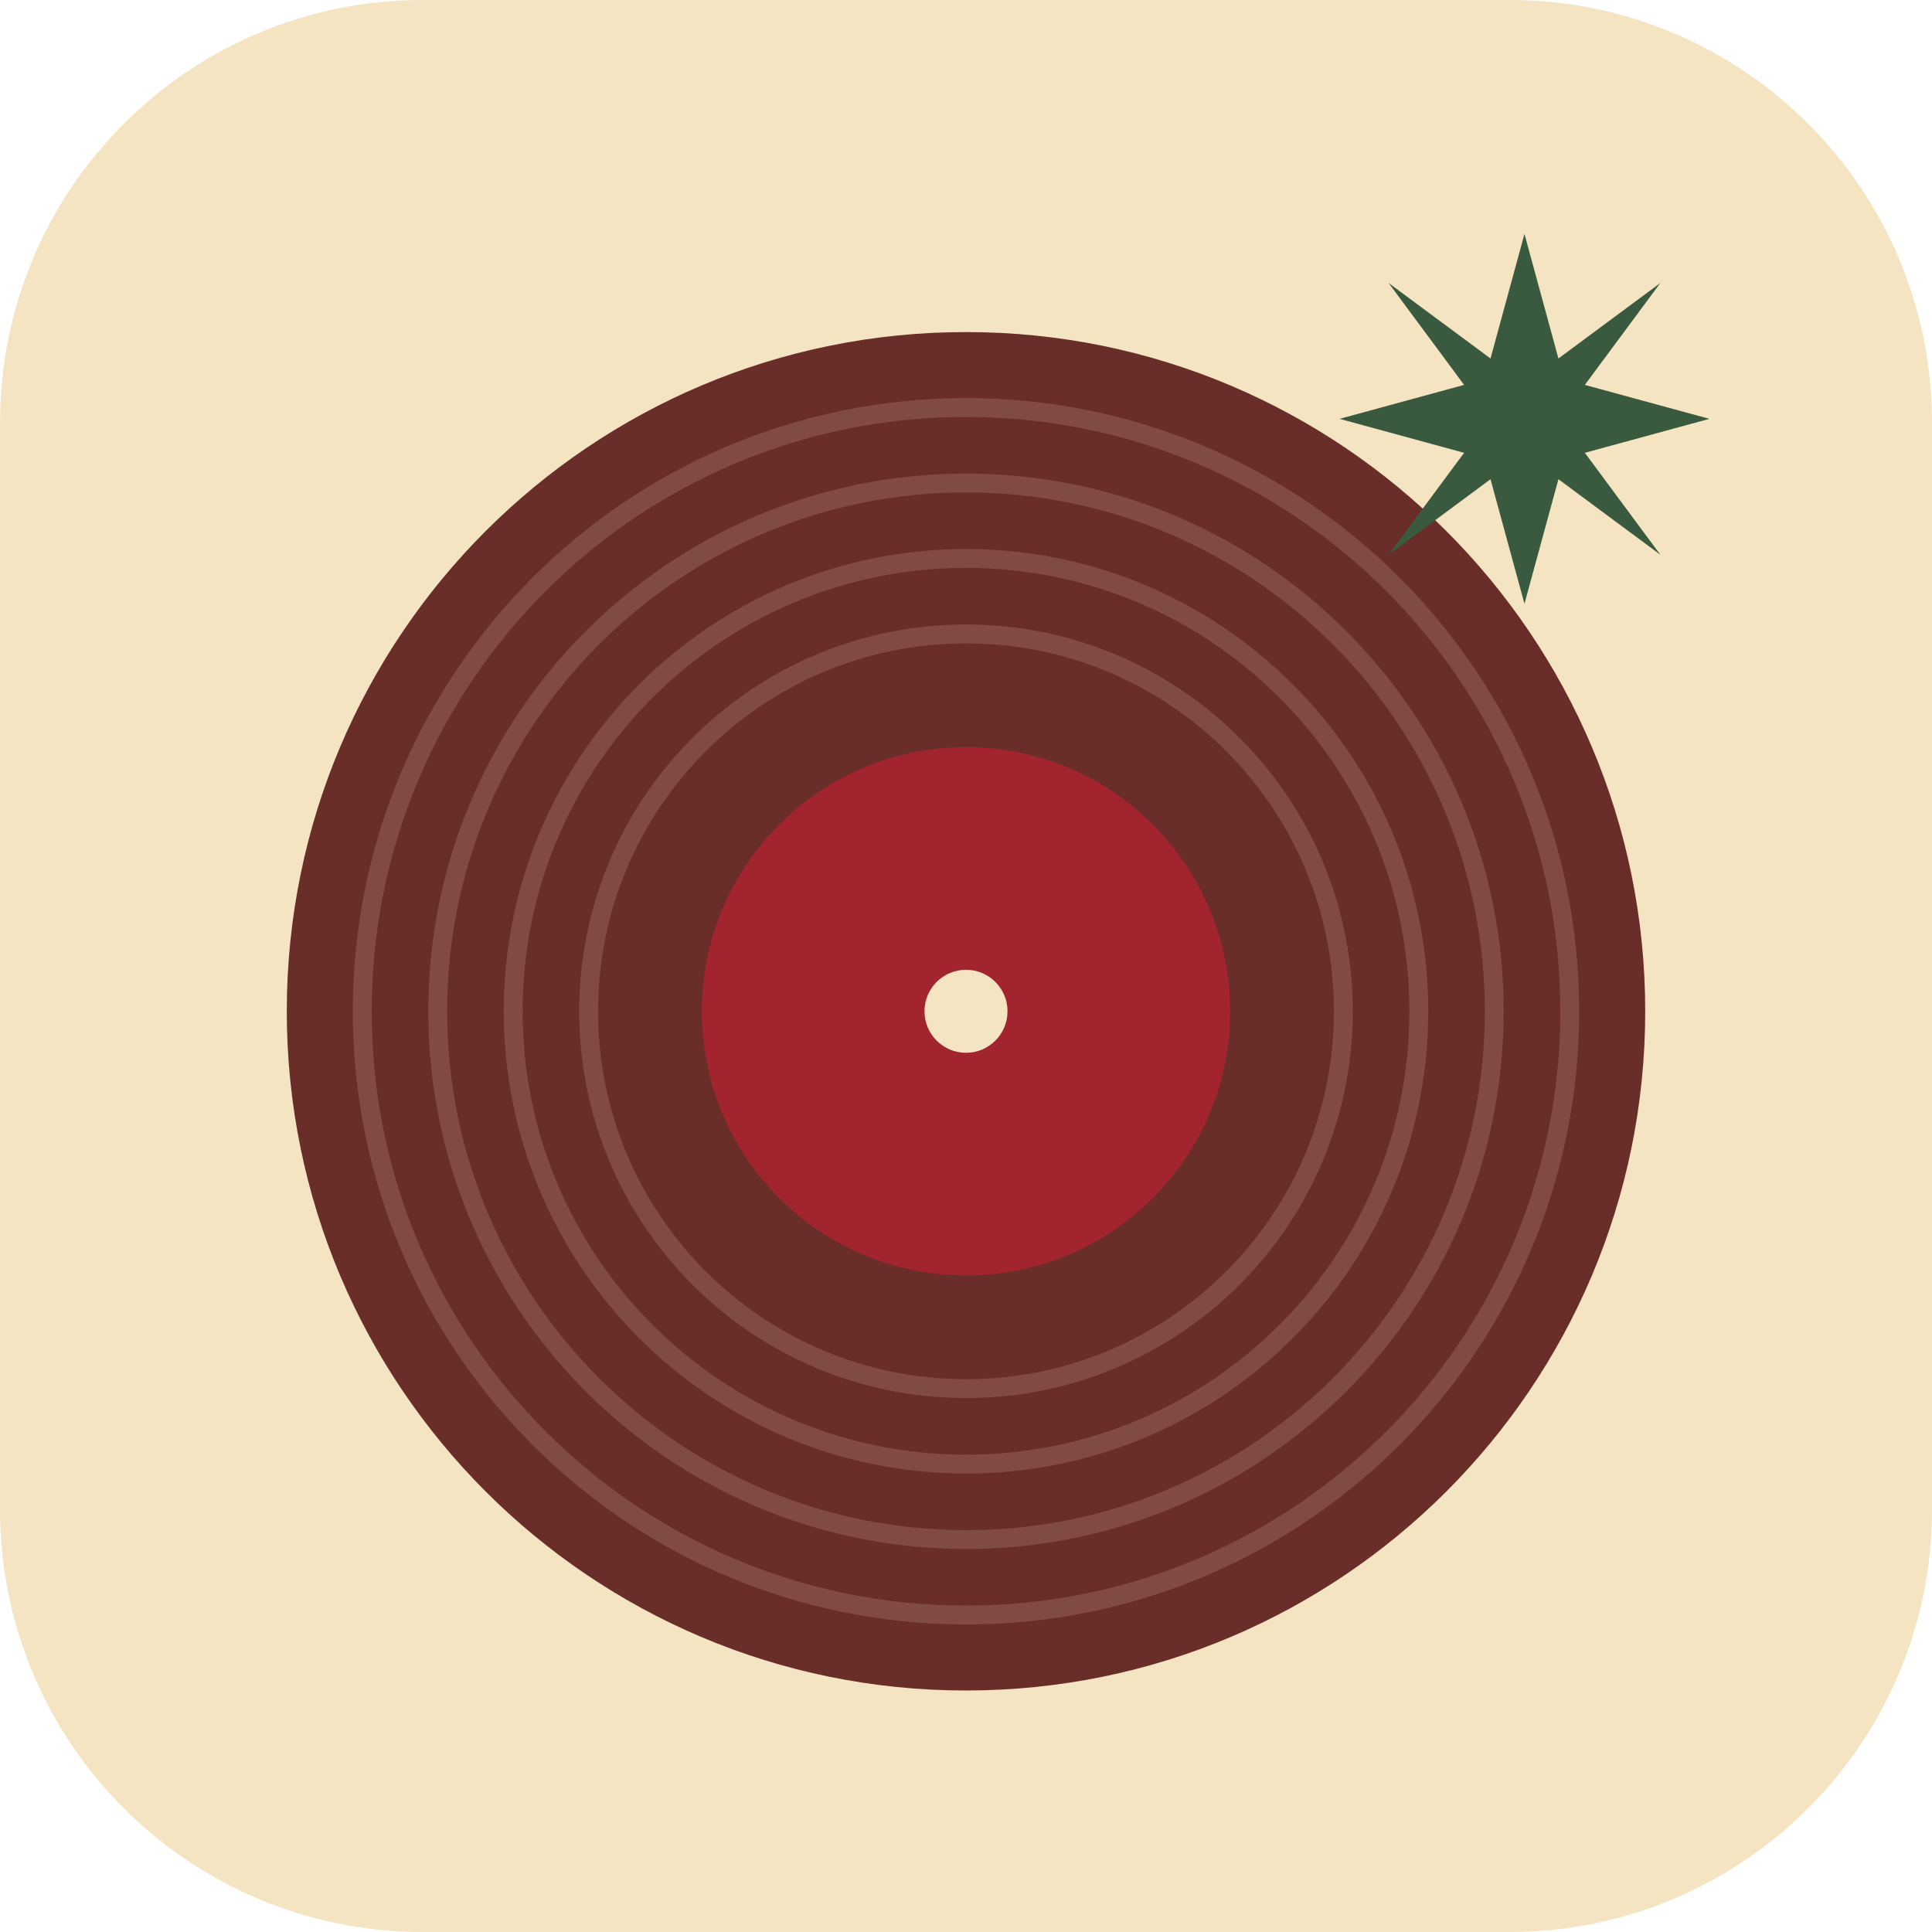
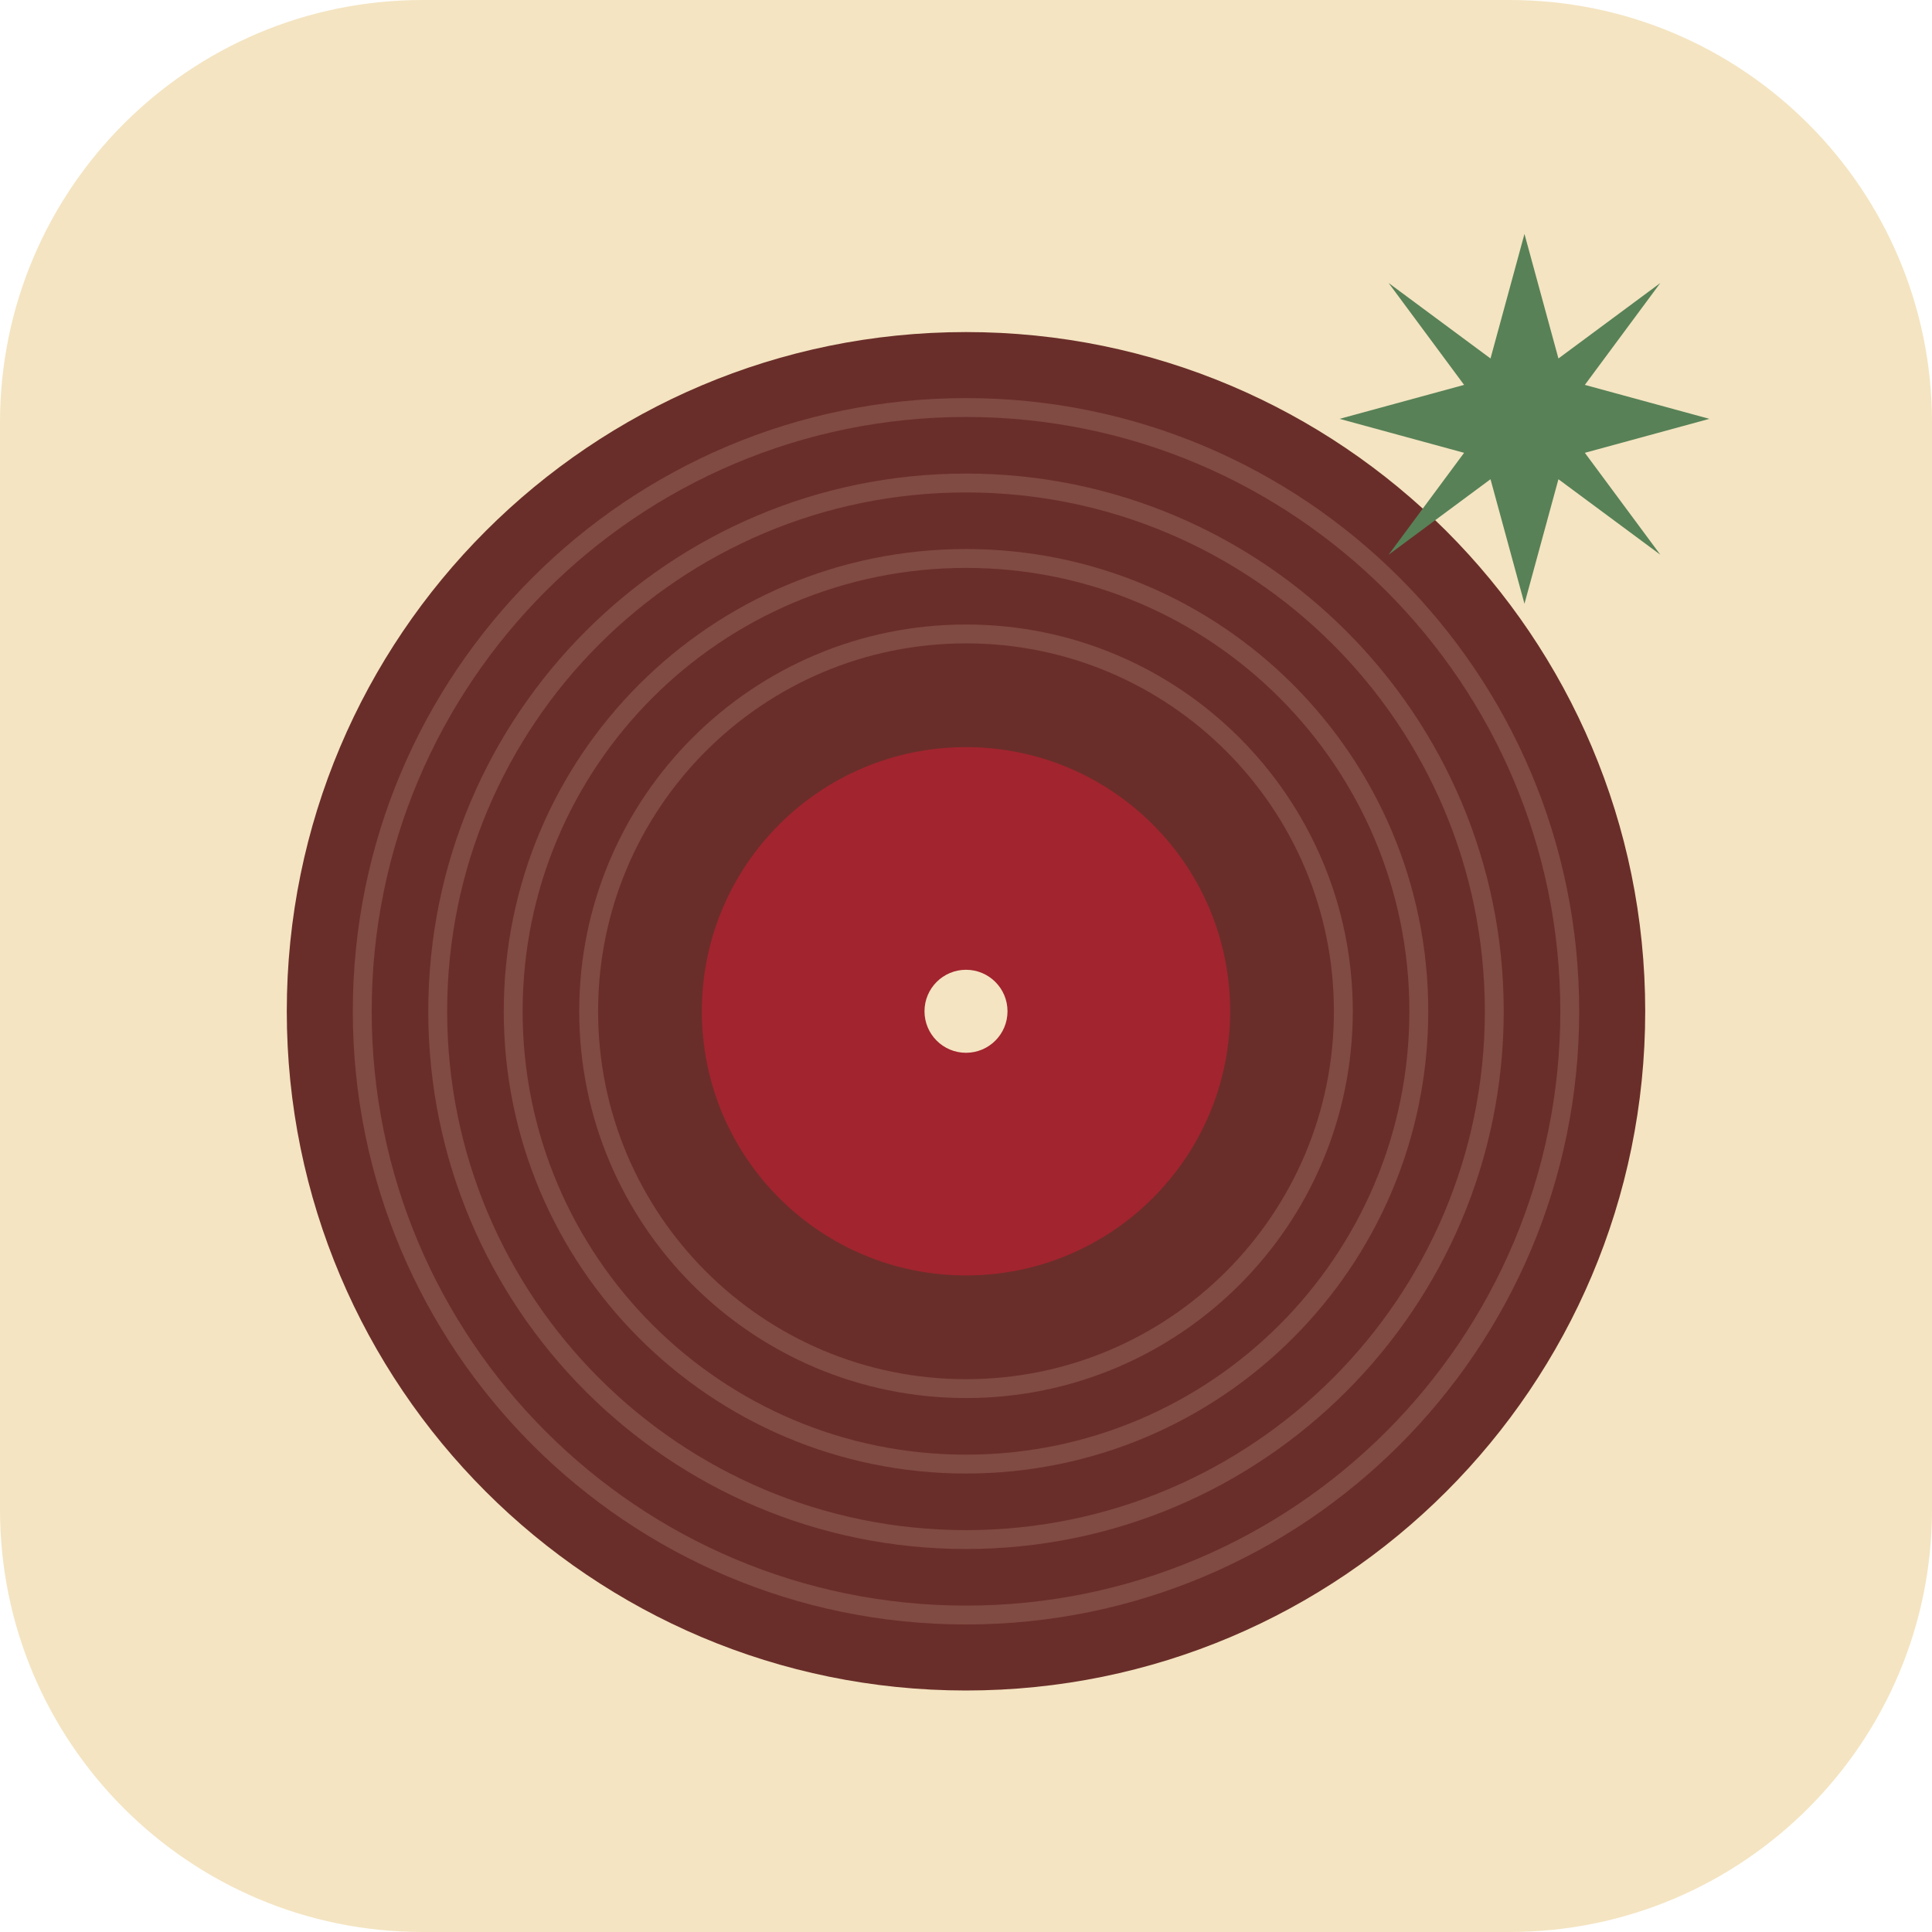
<svg xmlns="http://www.w3.org/2000/svg" viewBox="0 0 512 512">
  <rect width="512" height="512" rx="112" fill="#f4e4c1" />
  <circle cx="256" cy="268" r="180" fill="#6a2e2a" />
  <g fill="none" stroke="#f4e4c1" stroke-opacity=".16" stroke-width="5">
    <circle cx="256" cy="268" r="160" />
    <circle cx="256" cy="268" r="140" />
    <circle cx="256" cy="268" r="120" />
    <circle cx="256" cy="268" r="100" />
  </g>
  <circle cx="256" cy="268" r="70" fill="#a2242f" />
  <circle cx="256" cy="268" r="11" fill="#f4e4c1" />
-   <path fill="#3a5a40" d="M404 62l9 33 27-20-20 27 33 9-33 9 20 27-27-20-9 33-9-33-27 20 20-27-33-9 33-9-20-27 27 20z" />
+   <path fill="#588157" d="M404 62l9 33 27-20-20 27 33 9-33 9 20 27-27-20-9 33-9-33-27 20 20-27-33-9 33-9-20-27 27 20z" />
</svg>
